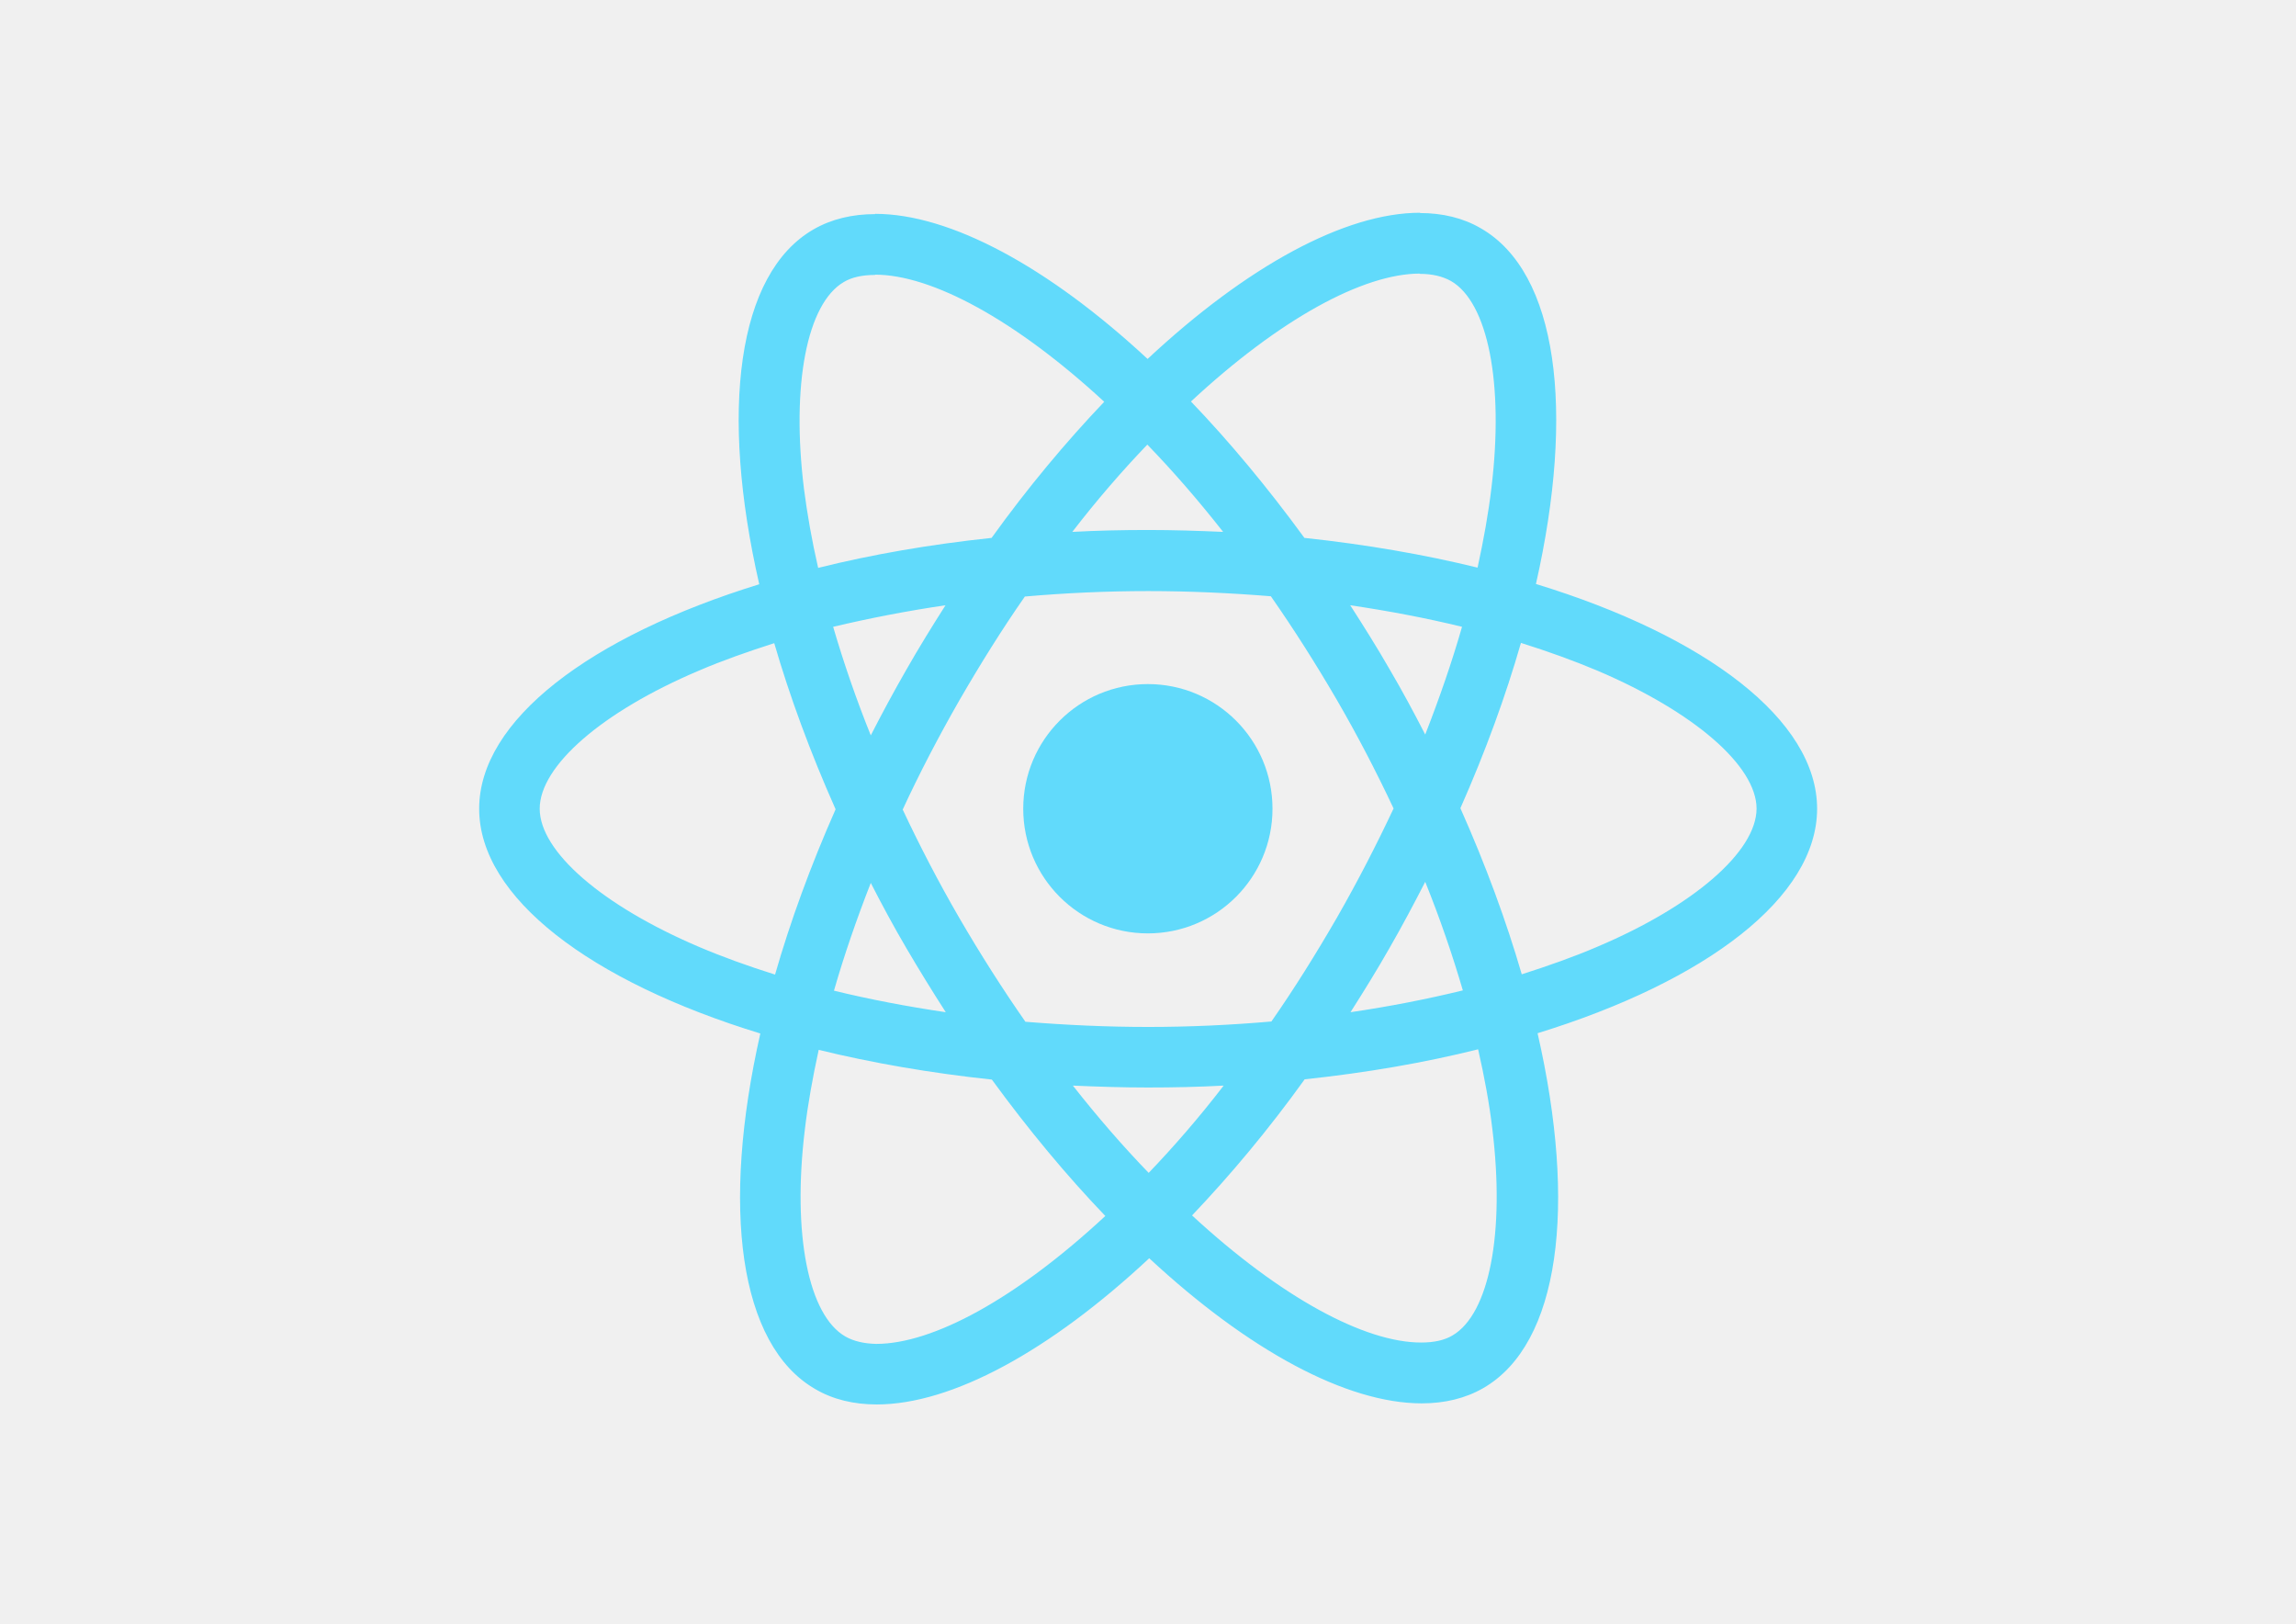
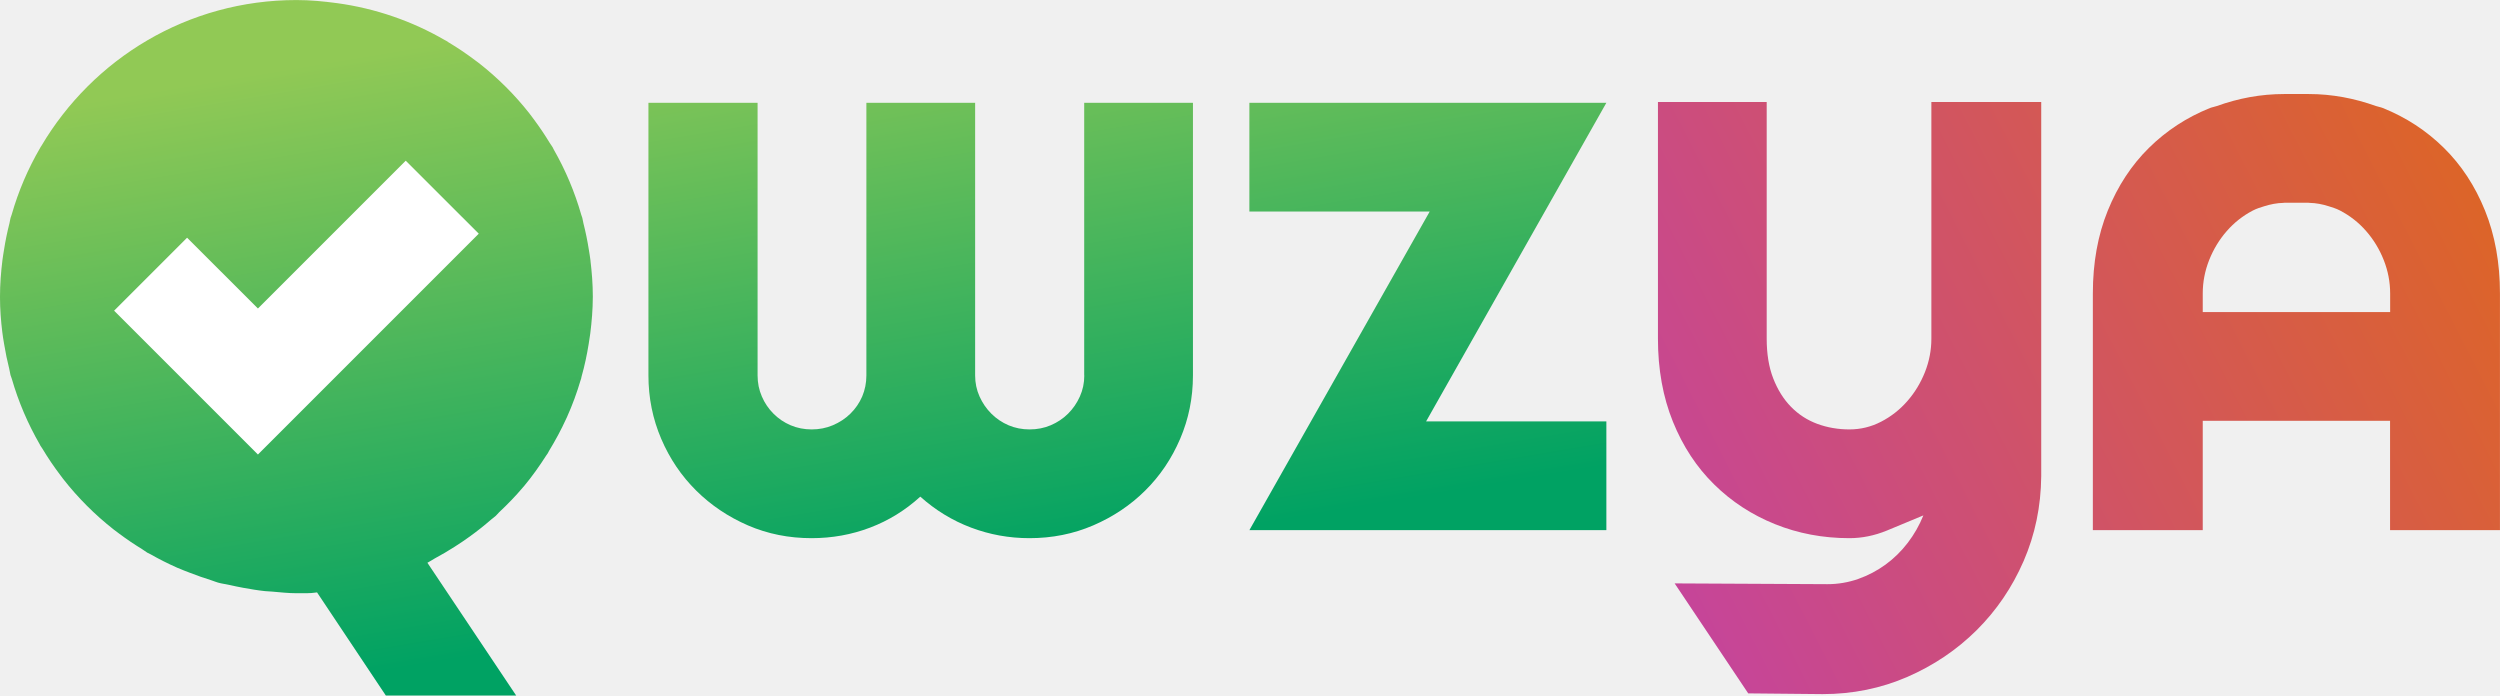
- <svg xmlns="http://www.w3.org/2000/svg" viewBox="0 0 841.9 595.3">
-   <g fill="#61DAFB">
-     <path d="M666.3 296.5c0-32.5-40.7-63.3-103.1-82.4 14.4-63.6 8-114.2-20.2-130.4-6.5-3.8-14.1-5.6-22.4-5.6v22.3c4.6 0 8.3.9 11.4 2.6 13.6 7.8 19.5 37.5 14.9 75.7-1.1 9.4-2.9 19.3-5.1 29.4-19.6-4.8-41-8.5-63.5-10.9-13.5-18.5-27.5-35.3-41.6-50 32.6-30.3 63.2-46.9 84-46.9V78c-27.5 0-63.5 19.6-99.9 53.6-36.4-33.8-72.4-53.2-99.9-53.2v22.3c20.7 0 51.4 16.5 84 46.6-14 14.7-28 31.4-41.3 49.9-22.6 2.4-44 6.1-63.6 11-2.3-10-4-19.7-5.2-29-4.7-38.2 1.1-67.9 14.6-75.8 3-1.8 6.9-2.6 11.5-2.6V78.5c-8.4 0-16 1.8-22.6 5.6-28.1 16.2-34.4 66.7-19.9 130.1-62.2 19.2-102.7 49.9-102.7 82.3 0 32.5 40.7 63.3 103.1 82.4-14.4 63.6-8 114.2 20.2 130.4 6.5 3.8 14.1 5.6 22.5 5.6 27.5 0 63.5-19.6 99.9-53.6 36.4 33.8 72.4 53.2 99.9 53.2 8.4 0 16-1.8 22.6-5.6 28.1-16.2 34.4-66.7 19.9-130.1 62-19.1 102.5-49.9 102.5-82.3zm-130.2-66.7c-3.7 12.9-8.3 26.2-13.5 39.5-4.1-8-8.4-16-13.1-24-4.6-8-9.5-15.8-14.4-23.4 14.2 2.1 27.9 4.7 41 7.9zm-45.8 106.5c-7.8 13.5-15.8 26.3-24.1 38.2-14.9 1.3-30 2-45.2 2-15.1 0-30.2-.7-45-1.9-8.3-11.9-16.4-24.6-24.2-38-7.6-13.1-14.5-26.4-20.8-39.8 6.2-13.4 13.2-26.8 20.7-39.9 7.8-13.5 15.8-26.3 24.1-38.2 14.9-1.3 30-2 45.2-2 15.1 0 30.2.7 45 1.9 8.3 11.9 16.4 24.6 24.2 38 7.6 13.1 14.5 26.4 20.8 39.8-6.3 13.4-13.2 26.8-20.7 39.9zm32.3-13c5.4 13.4 10 26.8 13.8 39.8-13.1 3.2-26.9 5.9-41.2 8 4.9-7.7 9.8-15.6 14.4-23.7 4.6-8 8.9-16.1 13-24.1zM421.2 430c-9.3-9.6-18.6-20.3-27.8-32 9 .4 18.2.7 27.5.7 9.4 0 18.7-.2 27.8-.7-9 11.7-18.3 22.4-27.5 32zm-74.4-58.9c-14.2-2.1-27.9-4.7-41-7.9 3.7-12.9 8.3-26.2 13.5-39.5 4.1 8 8.4 16 13.1 24 4.7 8 9.5 15.8 14.4 23.4zM420.7 163c9.3 9.6 18.6 20.3 27.8 32-9-.4-18.2-.7-27.5-.7-9.4 0-18.7.2-27.8.7 9-11.7 18.3-22.4 27.5-32zm-74 58.9c-4.9 7.7-9.8 15.6-14.4 23.7-4.6 8-8.9 16-13 24-5.4-13.4-10-26.8-13.8-39.8 13.1-3.1 26.9-5.8 41.2-7.9zm-90.5 125.2c-35.4-15.1-58.3-34.9-58.3-50.6 0-15.7 22.9-35.6 58.3-50.6 8.6-3.7 18-7 27.7-10.1 5.7 19.6 13.2 40 22.5 60.9-9.2 20.8-16.6 41.1-22.2 60.6-9.9-3.1-19.3-6.5-28-10.2zM310 490c-13.6-7.8-19.5-37.5-14.9-75.7 1.1-9.4 2.9-19.3 5.1-29.4 19.6 4.8 41 8.5 63.5 10.9 13.5 18.5 27.5 35.3 41.6 50-32.6 30.3-63.2 46.9-84 46.9-4.5-.1-8.3-1-11.3-2.7zm237.2-76.2c4.7 38.2-1.1 67.9-14.6 75.8-3 1.8-6.9 2.6-11.5 2.6-20.7 0-51.4-16.5-84-46.6 14-14.7 28-31.4 41.3-49.9 22.6-2.4 44-6.1 63.6-11 2.3 10.1 4.1 19.8 5.2 29.1zm38.5-66.7c-8.6 3.7-18 7-27.7 10.1-5.7-19.6-13.2-40-22.5-60.9 9.2-20.8 16.6-41.1 22.2-60.6 9.9 3.1 19.3 6.5 28.1 10.2 35.4 15.1 58.3 34.9 58.3 50.6-.1 15.7-23 35.6-58.4 50.6zM320.8 78.4z" />
-     <circle cx="420.9" cy="296.5" r="45.7" />
-     <path d="M520.5 78.1z" />
-   </g>
+ <svg xmlns="http://www.w3.org/2000/svg" xmlns:xlink="http://www.w3.org/1999/xlink" id="Layer_1" data-name="Layer 1" viewBox="0 0 546.67 152.11">
+   <defs>
+     <style>
+       .cls-1 {
+         fill: url(#linear-gradient);
+       }
+ 
+       .cls-2 {
+         fill: #fff;
+       }
+ 
+       .cls-3 {
+         fill: url(#linear-gradient-3);
+       }
+ 
+       .cls-4 {
+         fill: url(#linear-gradient-4);
+       }
+ 
+       .cls-5 {
+         fill: url(#linear-gradient-2);
+       }
+ 
+       .cls-6 {
+         fill: url(#linear-gradient-5);
+       }
+     </style>
+     <linearGradient id="linear-gradient" x1="56.61" y1="15.93" x2="78.74" y2="147.7" gradientUnits="userSpaceOnUse">
+       <stop offset="0" stop-color="#91c955" />
+       <stop offset="1" stop-color="#00a263" />
+     </linearGradient>
+     <linearGradient id="linear-gradient-2" x1="191.18" y1="-6.68" x2="213.32" y2="125.09" xlink:href="#linear-gradient" />
+     <linearGradient id="linear-gradient-3" x1="296.51" y1="-24.37" x2="318.65" y2="107.4" xlink:href="#linear-gradient" />
+     <linearGradient id="linear-gradient-4" x1="373.89" y1="141.89" x2="550.99" y2="51.23" gradientUnits="userSpaceOnUse">
+       <stop offset="0" stop-color="#c64599" />
+       <stop offset="1" stop-color="#dd6526" />
+     </linearGradient>
+     <linearGradient id="linear-gradient-5" x1="354.21" y1="103.44" x2="531.31" y2="12.79" xlink:href="#linear-gradient-4" />
+   </defs>
+   <path class="cls-1" d="M129.12,56.97c-.09-.78-.23-1.54-.35-2.31-.31-1.99-.71-3.94-1.2-5.86-.1-.38-.13-.78-.24-1.17-.06-.23-.17-.44-.23-.67-1.44-5.03-3.46-9.8-6-14.24-.1-.18-.17-.38-.28-.56-.18-.31-.42-.58-.6-.89-1.08-1.78-2.24-3.5-3.48-5.17-.31-.41-.61-.84-.93-1.24-3.25-4.14-6.98-7.86-11.12-11.09-.24-.19-.49-.36-.73-.54-1.9-1.44-3.88-2.78-5.94-4.01-.16-.09-.29-.21-.45-.3-.09-.05-.19-.09-.28-.14-7.13-4.14-15.12-6.94-23.64-8.1,0,0,0,0-.01,0-2.89-.39-5.81-.67-8.8-.67C41.03,0,20.3,12.85,9.02,31.95c-.04,.08-.1,.14-.15,.22-.03,.05-.05,.1-.08,.15-2.66,4.57-4.77,9.47-6.25,14.66-.07,.23-.17,.43-.23,.66-.11,.38-.14,.78-.24,1.17-.49,1.92-.89,3.87-1.2,5.86-.12,.77-.26,1.53-.35,2.31-.31,2.58-.52,5.19-.52,7.85,0,0,0,.02,0,.02,0,0,0,.01,0,.02,0,.05,0,.09,0,.14,0,2.58,.2,5.11,.5,7.6,.1,.88,.26,1.75,.4,2.62,.3,1.84,.67,3.64,1.12,5.42,.12,.45,.16,.93,.28,1.38,.07,.26,.19,.5,.27,.76,1.46,5.07,3.52,9.86,6.1,14.34,.07,.12,.12,.25,.19,.37,.12,.2,.27,.37,.39,.57,1.21,2.02,2.53,3.97,3.95,5.84,.19,.25,.37,.5,.56,.75,3.25,4.16,6.98,7.9,11.14,11.16,.39,.31,.8,.59,1.19,.89,1.61,1.21,3.28,2.33,5.01,3.39,.38,.23,.72,.52,1.11,.75,.24,.14,.5,.23,.74,.37,1.88,1.07,3.81,2.04,5.8,2.92,.91,.4,1.85,.75,2.78,1.11,1.56,.6,3.13,1.17,4.74,1.66,.48,.15,.93,.36,1.42,.49,.84,.24,1.72,.33,2.57,.53,.96,.22,1.92,.42,2.9,.6,1.59,.29,3.18,.56,4.8,.73,.5,.05,1,.06,1.5,.1,1.79,.15,3.57,.36,5.4,.36h2.14c.73,0,1.5-.06,2.33-.18l15.04,22.55h28.5l-19.41-29.03c.56-.28,1.06-.65,1.61-.95,1.48-.78,2.9-1.64,4.31-2.53,1.15-.73,2.28-1.49,3.38-2.29,1.61-1.16,3.16-2.39,4.65-3.69,.31-.27,.65-.48,.95-.76,.29-.26,.52-.57,.8-.84,1.83-1.72,3.58-3.52,5.2-5.44,.07-.09,.16-.17,.23-.26,1.78-2.13,3.38-4.4,4.88-6.74,.09-.14,.21-.26,.29-.41,.13-.2,.21-.43,.34-.63,1.37-2.24,2.62-4.57,3.72-6.98,.06-.12,.12-.24,.17-.36,1.18-2.63,2.18-5.35,3-8.15,.02-.06,.05-.12,.07-.18,.05-.17,.06-.34,.11-.51,.66-2.33,1.17-4.72,1.56-7.15,.12-.72,.24-1.45,.33-2.18,.34-2.65,.56-5.32,.57-8.06,0-.04,0-.07,0-.11,0,0,0-.01,0-.02,0,0,0-.02,0-.02,0-2.66-.21-5.27-.52-7.85Z" />
+   <path class="cls-5" d="M237.1,82.1c0,1.63-.32,3.16-.96,4.59s-1.5,2.68-2.58,3.76-2.35,1.92-3.8,2.54-3,.91-4.63,.91-3.16-.3-4.6-.91c-1.42-.61-2.68-1.46-3.76-2.54s-1.94-2.33-2.58-3.76-.96-2.96-.96-4.59V22.48h-23.78v59.62c0,1.63-.31,3.16-.91,4.59-.62,1.43-1.48,2.68-2.58,3.76s-2.39,1.92-3.85,2.54-3,.91-4.63,.91-3.16-.3-4.6-.91c-1.42-.61-2.68-1.46-3.75-2.54-1.08-1.08-1.93-2.33-2.54-3.76-.62-1.43-.93-2.96-.93-4.59V22.48h-23.87v59.62c0,4.89,.94,9.51,2.8,13.86s4.42,8.12,7.65,11.32,7.01,5.74,11.32,7.61c4.31,1.86,8.94,2.79,13.9,2.79,4.49,0,8.75-.77,12.81-2.31,4.05-1.54,7.71-3.8,10.97-6.77,3.32,2.97,7.02,5.23,11.1,6.77s8.33,2.31,12.77,2.31c4.95,0,9.6-.93,13.93-2.79,4.34-1.87,8.14-4.4,11.37-7.61,3.24-3.2,5.79-6.98,7.65-11.32s2.8-8.96,2.8-13.86V22.48h-23.78v59.62Z" />
+   <polygon class="cls-3" points="351.26 22.48 273.2 22.48 273.2 46.26 312.63 46.26 273.2 115.93 351.26 115.93 351.26 92.15 311.84 92.15 351.26 22.48" />
+   <polygon class="cls-2" points="56.4 99.39 24.95 67.94 40.91 51.98 56.4 67.46 88.72 35.14 104.69 51.1 56.4 99.39" />
+   <path class="cls-4" d="M543.39,46.04c-2.18-5.39-5.19-9.97-9.01-13.72-3.81-3.76-8.26-6.66-13.33-8.7-.49-.2-1.03-.27-1.52-.44-4.64-1.66-9.53-2.62-14.74-2.62-.01,0-.03,0-.04,0s-5.23,0-5.24,0c-5.21,0-10.1,.95-14.74,2.62-.5,.18-1.03,.25-1.52,.44-5.07,2.04-9.51,4.94-13.33,8.7s-6.82,8.33-9.01,13.72-3.27,11.44-3.27,18.14v51.75h24.03v-23.91h40.96v23.91h24.03v-51.75c0-6.7-1.09-12.75-3.27-18.14Zm-20.76,22.2h-40.96v-4.07c0-2.51,.47-4.94,1.4-7.3,.94-2.36,2.22-4.48,3.85-6.34,1.63-1.87,3.54-3.37,5.72-4.5,.81-.42,1.65-.68,2.5-.94,1.35-.42,2.74-.7,4.18-.73,.08,0,.16-.03,.24-.03h5.2c.08,0,.16,.03,.24,.03,1.44,.03,2.83,.3,4.18,.73,.84,.26,1.69,.52,2.5,.94,2.18,1.14,4.09,2.63,5.72,4.5,1.63,1.86,2.91,3.97,3.85,6.34,.93,2.36,1.4,4.79,1.4,7.3v4.07Z" />
+   <path class="cls-6" d="M422.33,22.31v51.75c0,2.51-.47,4.94-1.4,7.3-.94,2.36-2.22,4.48-3.85,6.34-1.63,1.87-3.54,3.37-5.72,4.5-2.19,1.14-4.51,1.7-6.96,1.7s-4.85-.41-7.03-1.22-4.1-2.05-5.73-3.72c-1.63-1.66-2.92-3.73-3.89-6.21-.96-2.47-1.43-5.37-1.43-8.7V22.31h-23.78v51.75c0,6.7,1.09,12.75,3.27,18.14s5.19,9.97,9.01,13.72c3.81,3.76,8.26,6.66,13.33,8.7s10.49,3.06,16.26,3.06c2.74,0,5.47-.55,8.18-1.66,2.7-1.11,5.37-2.22,7.99-3.32-.87,2.16-2.01,4.16-3.41,5.99s-3.02,3.42-4.85,4.76c-1.84,1.34-3.84,2.39-5.99,3.15-2.16,.76-4.41,1.14-6.74,1.14l-33.4-.17,16.09,24.05,16.26,.16c6.58,0,12.77-1.26,18.53-3.76,5.77-2.51,10.83-5.92,15.17-10.23,4.34-4.32,7.76-9.35,10.27-15.12,2.5-5.77,3.78-11.94,3.84-18.53V22.31h-24.03Z" />
</svg>
